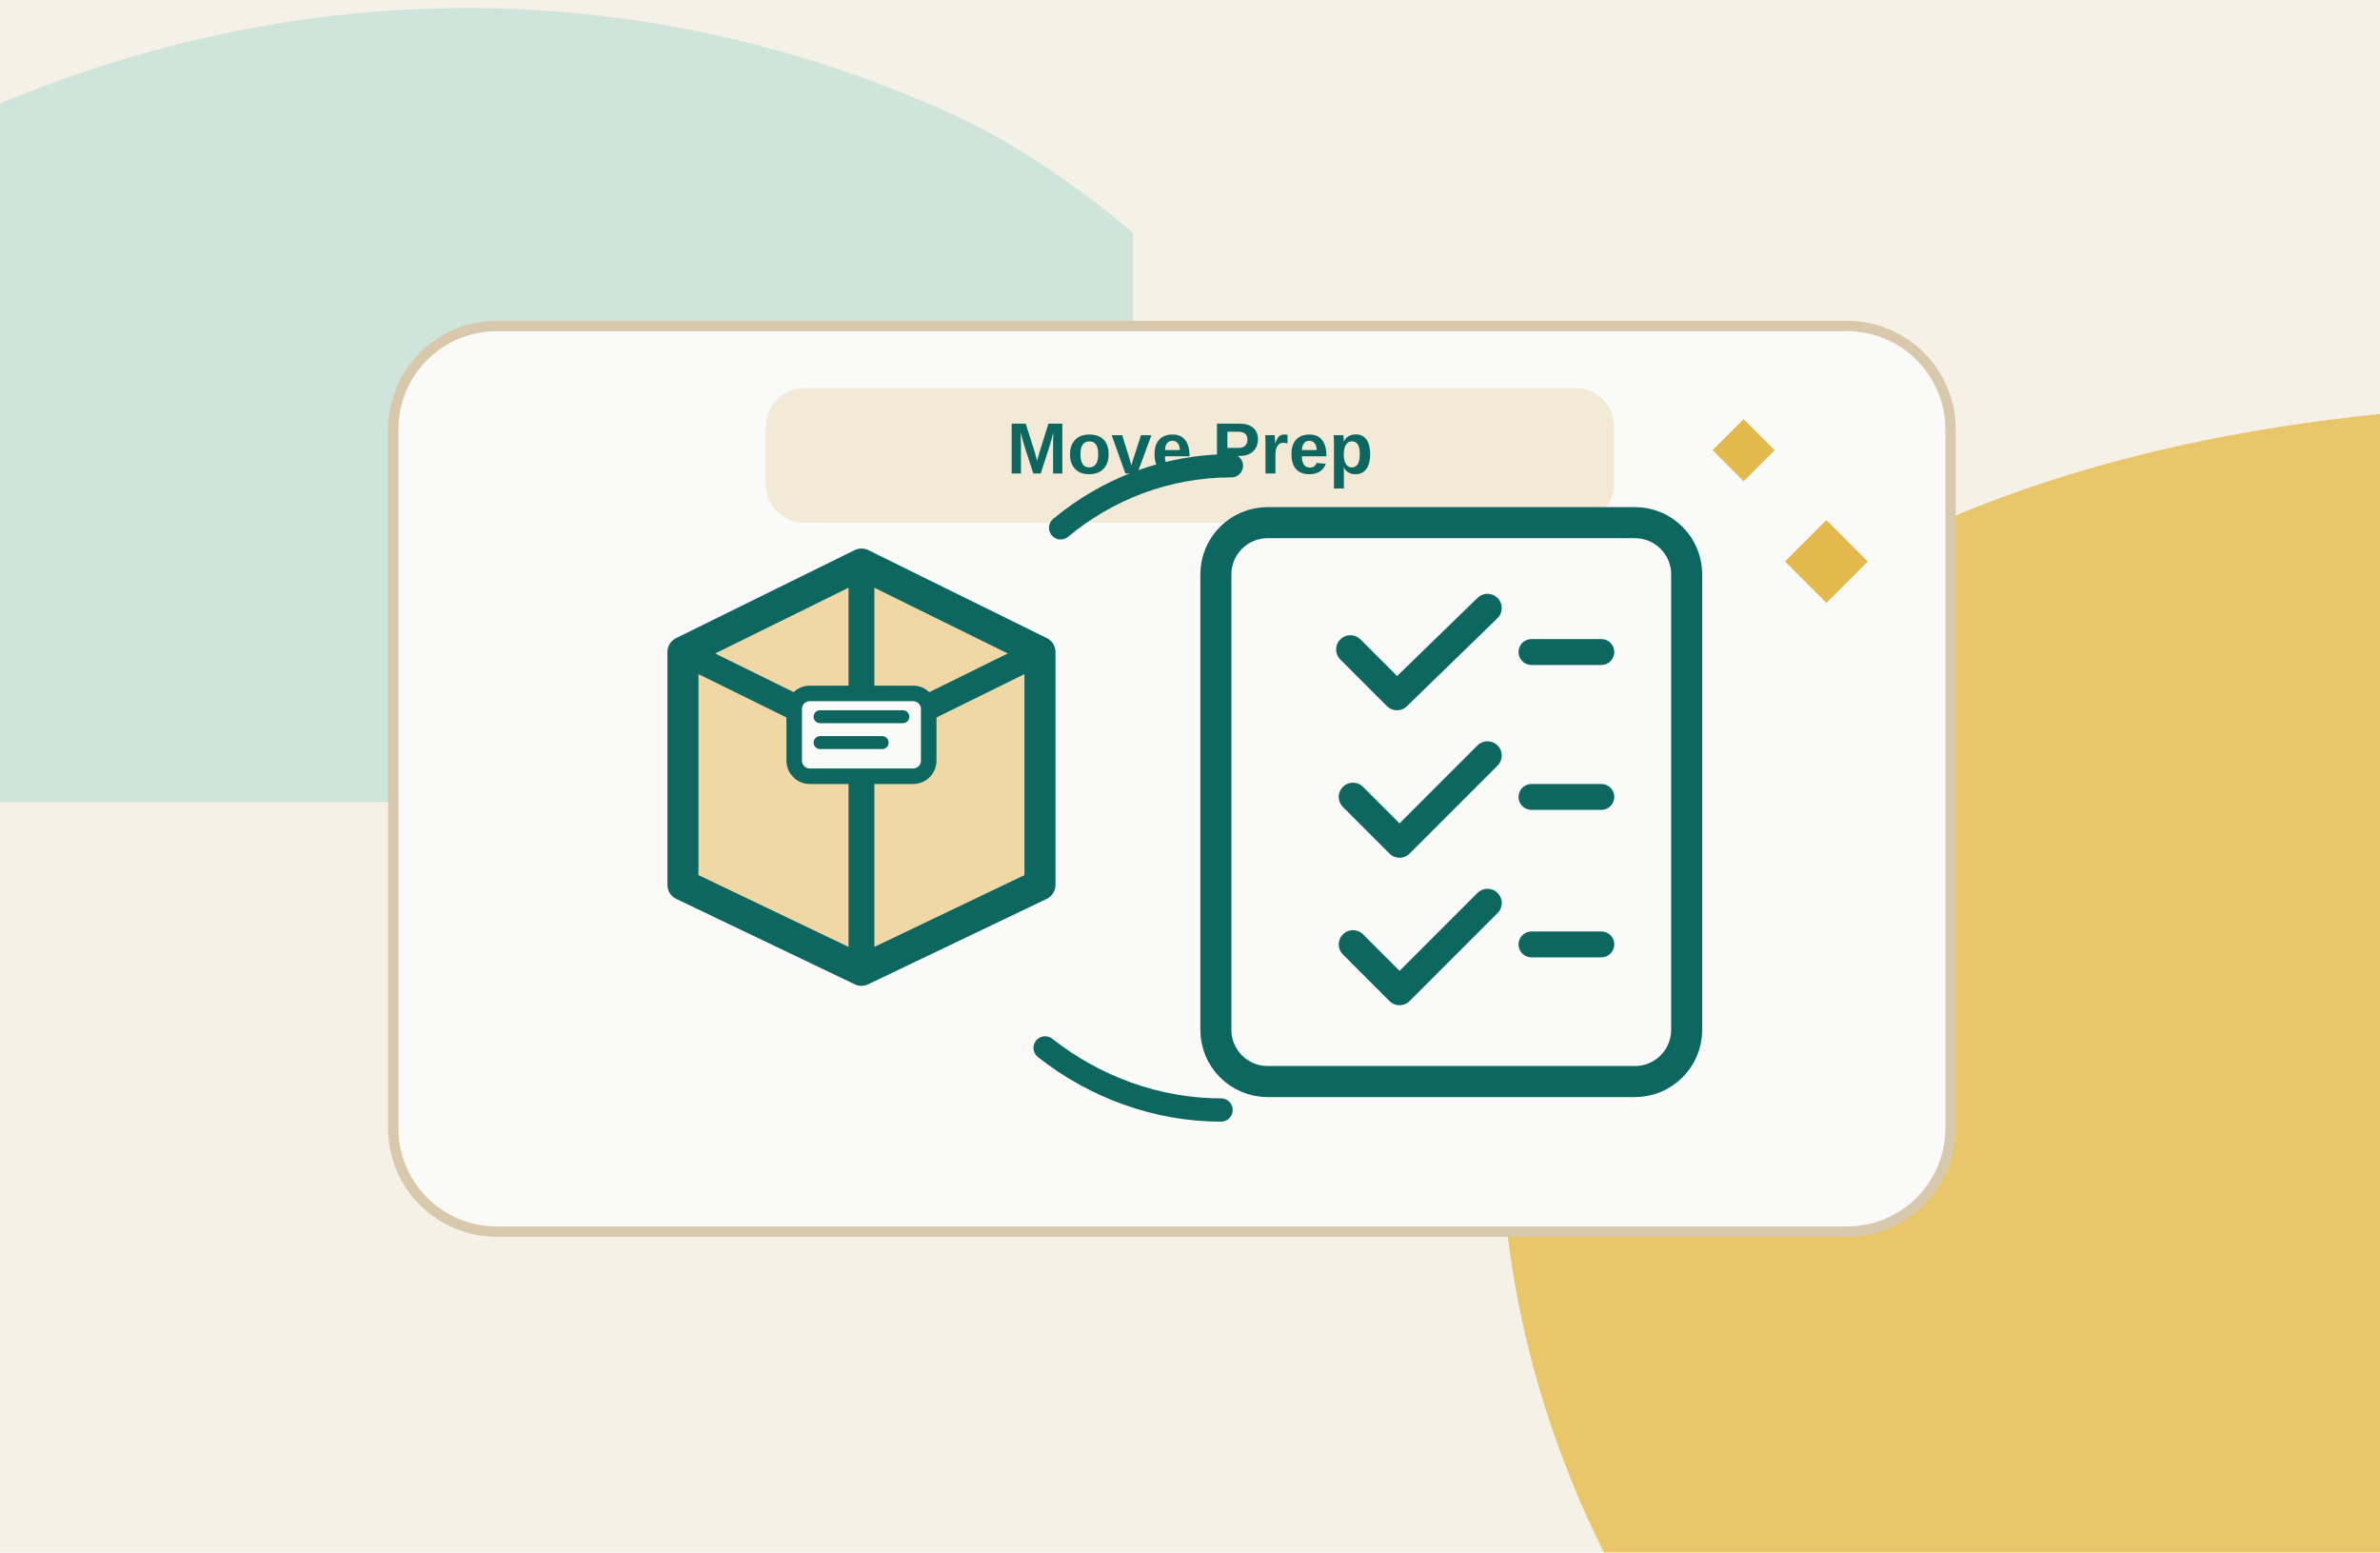
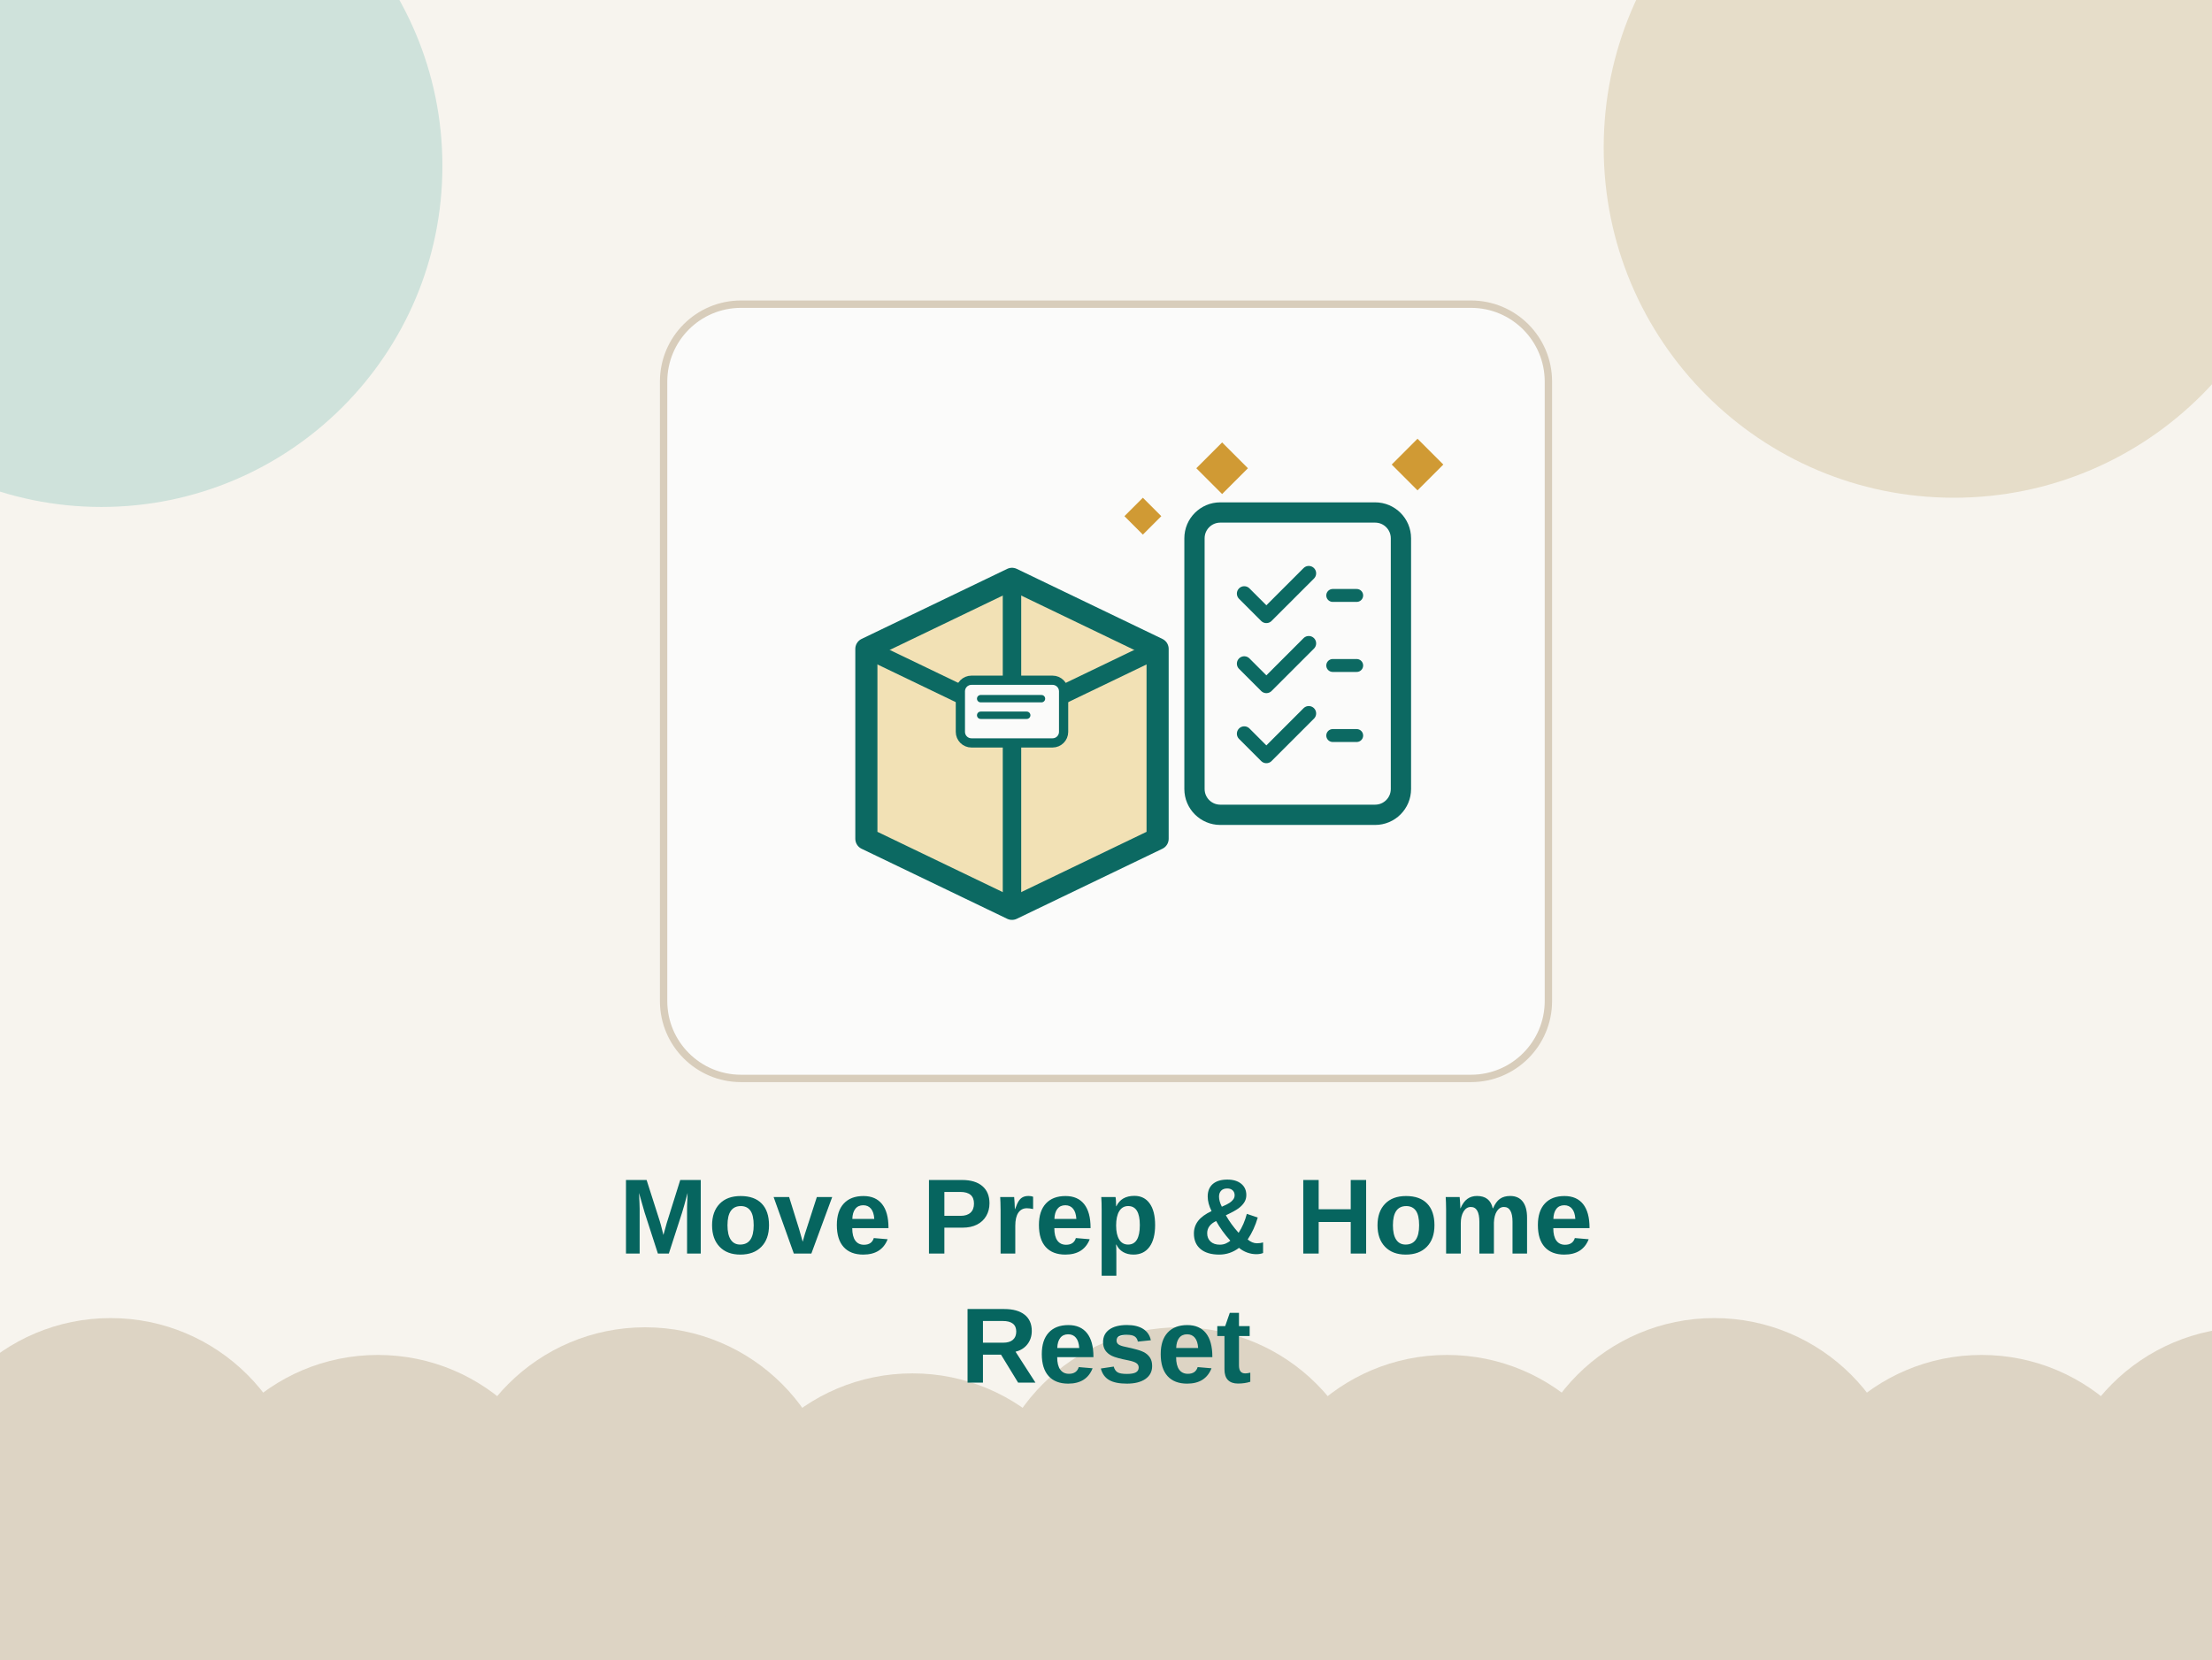
- <svg xmlns="http://www.w3.org/2000/svg" width="920" height="600" viewBox="0 0 920 600" fill="none">
-   <rect width="920" height="600" fill="#F6F1E7" />
-   <path d="M0 40C120 -10 250 -10 370 45C395 57 418 73 438 90V310H0V40Z" fill="#CFE4DB" />
-   <path d="M920 160V600H620C594 548 580 491 580 432C580 290 702 182 920 160Z" fill="#E9C669" />
-   <rect x="152" y="126" width="602" height="350" rx="40" fill="#FAFAF8" stroke="#D8C9AD" stroke-width="4" />
-   <rect x="296" y="150" width="328" height="52" rx="15" fill="#F2E9D6" />
-   <text x="460" y="183" text-anchor="middle" font-family="Arial, Helvetica, sans-serif" font-size="28" font-weight="900" fill="#0D6660">Move Prep</text>
-   <path d="M264 252L333 218L402 252V342L333 375L264 342V252Z" fill="#EFD8A5" stroke="#0D6660" stroke-width="12" stroke-linejoin="round" />
-   <path d="M333 218V375" stroke="#0D6660" stroke-width="10" stroke-linecap="round" />
-   <path d="M264 252L333 286L402 252" stroke="#0D6660" stroke-width="10" stroke-linecap="round" stroke-linejoin="round" />
-   <rect x="307" y="268" width="52" height="32" rx="6" fill="#FAFAF8" stroke="#0D6660" stroke-width="6" />
-   <path d="M317 277H349" stroke="#0D6660" stroke-width="5" stroke-linecap="round" />
-   <path d="M317 287H341" stroke="#0D6660" stroke-width="5" stroke-linecap="round" />
-   <rect x="470" y="202" width="182" height="216" rx="20" fill="#FAFAF8" stroke="#0D6660" stroke-width="12" />
-   <path d="M522 251L540 269L575 235" stroke="#0D6660" stroke-width="11" stroke-linecap="round" stroke-linejoin="round" />
-   <path d="M523 308L541 326L575 292" stroke="#0D6660" stroke-width="11" stroke-linecap="round" stroke-linejoin="round" />
-   <path d="M523 365L541 383L575 349" stroke="#0D6660" stroke-width="11" stroke-linecap="round" stroke-linejoin="round" />
-   <path d="M592 252H619" stroke="#0D6660" stroke-width="10" stroke-linecap="round" />
-   <path d="M592 308H619" stroke="#0D6660" stroke-width="10" stroke-linecap="round" />
-   <path d="M592 365H619" stroke="#0D6660" stroke-width="10" stroke-linecap="round" />
-   <path d="M662 174L674 186L686 174L674 162L662 174Z" fill="#E3B84D" />
-   <path d="M690 217L706 233L722 217L706 201L690 217Z" fill="#E3B84D" />
-   <path d="M410 204C428 189 451 180 476 180" stroke="#0D6660" stroke-width="9" stroke-linecap="round" />
-   <path d="M404 405C423 420 447 429 472 429" stroke="#0D6660" stroke-width="9" stroke-linecap="round" />
+ <svg xmlns="http://www.w3.org/2000/svg" width="1200" height="900" viewBox="0 0 1200 900" fill="none">
+   <rect width="1200" height="900" fill="#F7F4EE" />
+   <circle cx="55" cy="90" r="185" fill="#CFE2DB" />
+   <circle cx="1060" cy="80" r="190" fill="#E6DDC9" />
+   <g fill="#DDD4C4">
+     <circle cx="60" cy="820" r="105" />
+     <circle cx="205" cy="840" r="105" />
+     <circle cx="350" cy="825" r="105" />
+     <circle cx="495" cy="850" r="105" />
+     <circle cx="640" cy="825" r="105" />
+     <circle cx="785" cy="840" r="105" />
+     <circle cx="930" cy="820" r="105" />
+     <circle cx="1075" cy="840" r="105" />
+     <circle cx="1220" cy="825" r="105" />
+   </g>
+   <rect x="360" y="165" width="480" height="420" rx="42" fill="#FBFBFA" stroke="#D8CDBB" stroke-width="4" />
+   <path d="M470 352L549 314L628 352V455L549 493L470 455V352Z" fill="#F2E1B5" stroke="#0C6962" stroke-width="12" stroke-linejoin="round" />
+   <path d="M549 314V493" stroke="#0C6962" stroke-width="10" stroke-linecap="round" />
+   <path d="M470 352L549 390L628 352" stroke="#0C6962" stroke-width="10" stroke-linecap="round" stroke-linejoin="round" />
+   <rect x="521" y="369" width="56" height="34" rx="6" fill="#FBFBFA" stroke="#0C6962" stroke-width="5" />
+   <path d="M532 379H565" stroke="#0C6962" stroke-width="4" stroke-linecap="round" />
+   <path d="M532 388H557" stroke="#0C6962" stroke-width="4" stroke-linecap="round" />
+   <rect x="648" y="278" width="112" height="164" rx="14" fill="#FBFBFA" stroke="#0C6962" stroke-width="11" />
+   <path d="M675 322L687 334L710 311" stroke="#0C6962" stroke-width="8" stroke-linecap="round" stroke-linejoin="round" />
+   <path d="M675 360L687 372L710 349" stroke="#0C6962" stroke-width="8" stroke-linecap="round" stroke-linejoin="round" />
+   <path d="M675 398L687 410L710 387" stroke="#0C6962" stroke-width="8" stroke-linecap="round" stroke-linejoin="round" />
+   <path d="M723 323H736" stroke="#0C6962" stroke-width="7" stroke-linecap="round" />
+   <path d="M723 361H736" stroke="#0C6962" stroke-width="7" stroke-linecap="round" />
+   <path d="M723 399H736" stroke="#0C6962" stroke-width="7" stroke-linecap="round" />
+   <path d="M649 254L663 268L677 254L663 240L649 254Z" fill="#D09A34" />
+   <path d="M755 252L769 266L783 252L769 238L755 252Z" fill="#D09A34" />
+   <path d="M610 280L620 290L630 280L620 270L610 280Z" fill="#D09A34" />
+   <text x="600" y="680" text-anchor="middle" fill="#06655F" font-family="Arial, Helvetica, sans-serif" font-size="58" font-weight="800">Move Prep &amp; Home</text>
+   <text x="600" y="750" text-anchor="middle" fill="#06655F" font-family="Arial, Helvetica, sans-serif" font-size="58" font-weight="800">Reset</text>
</svg>
